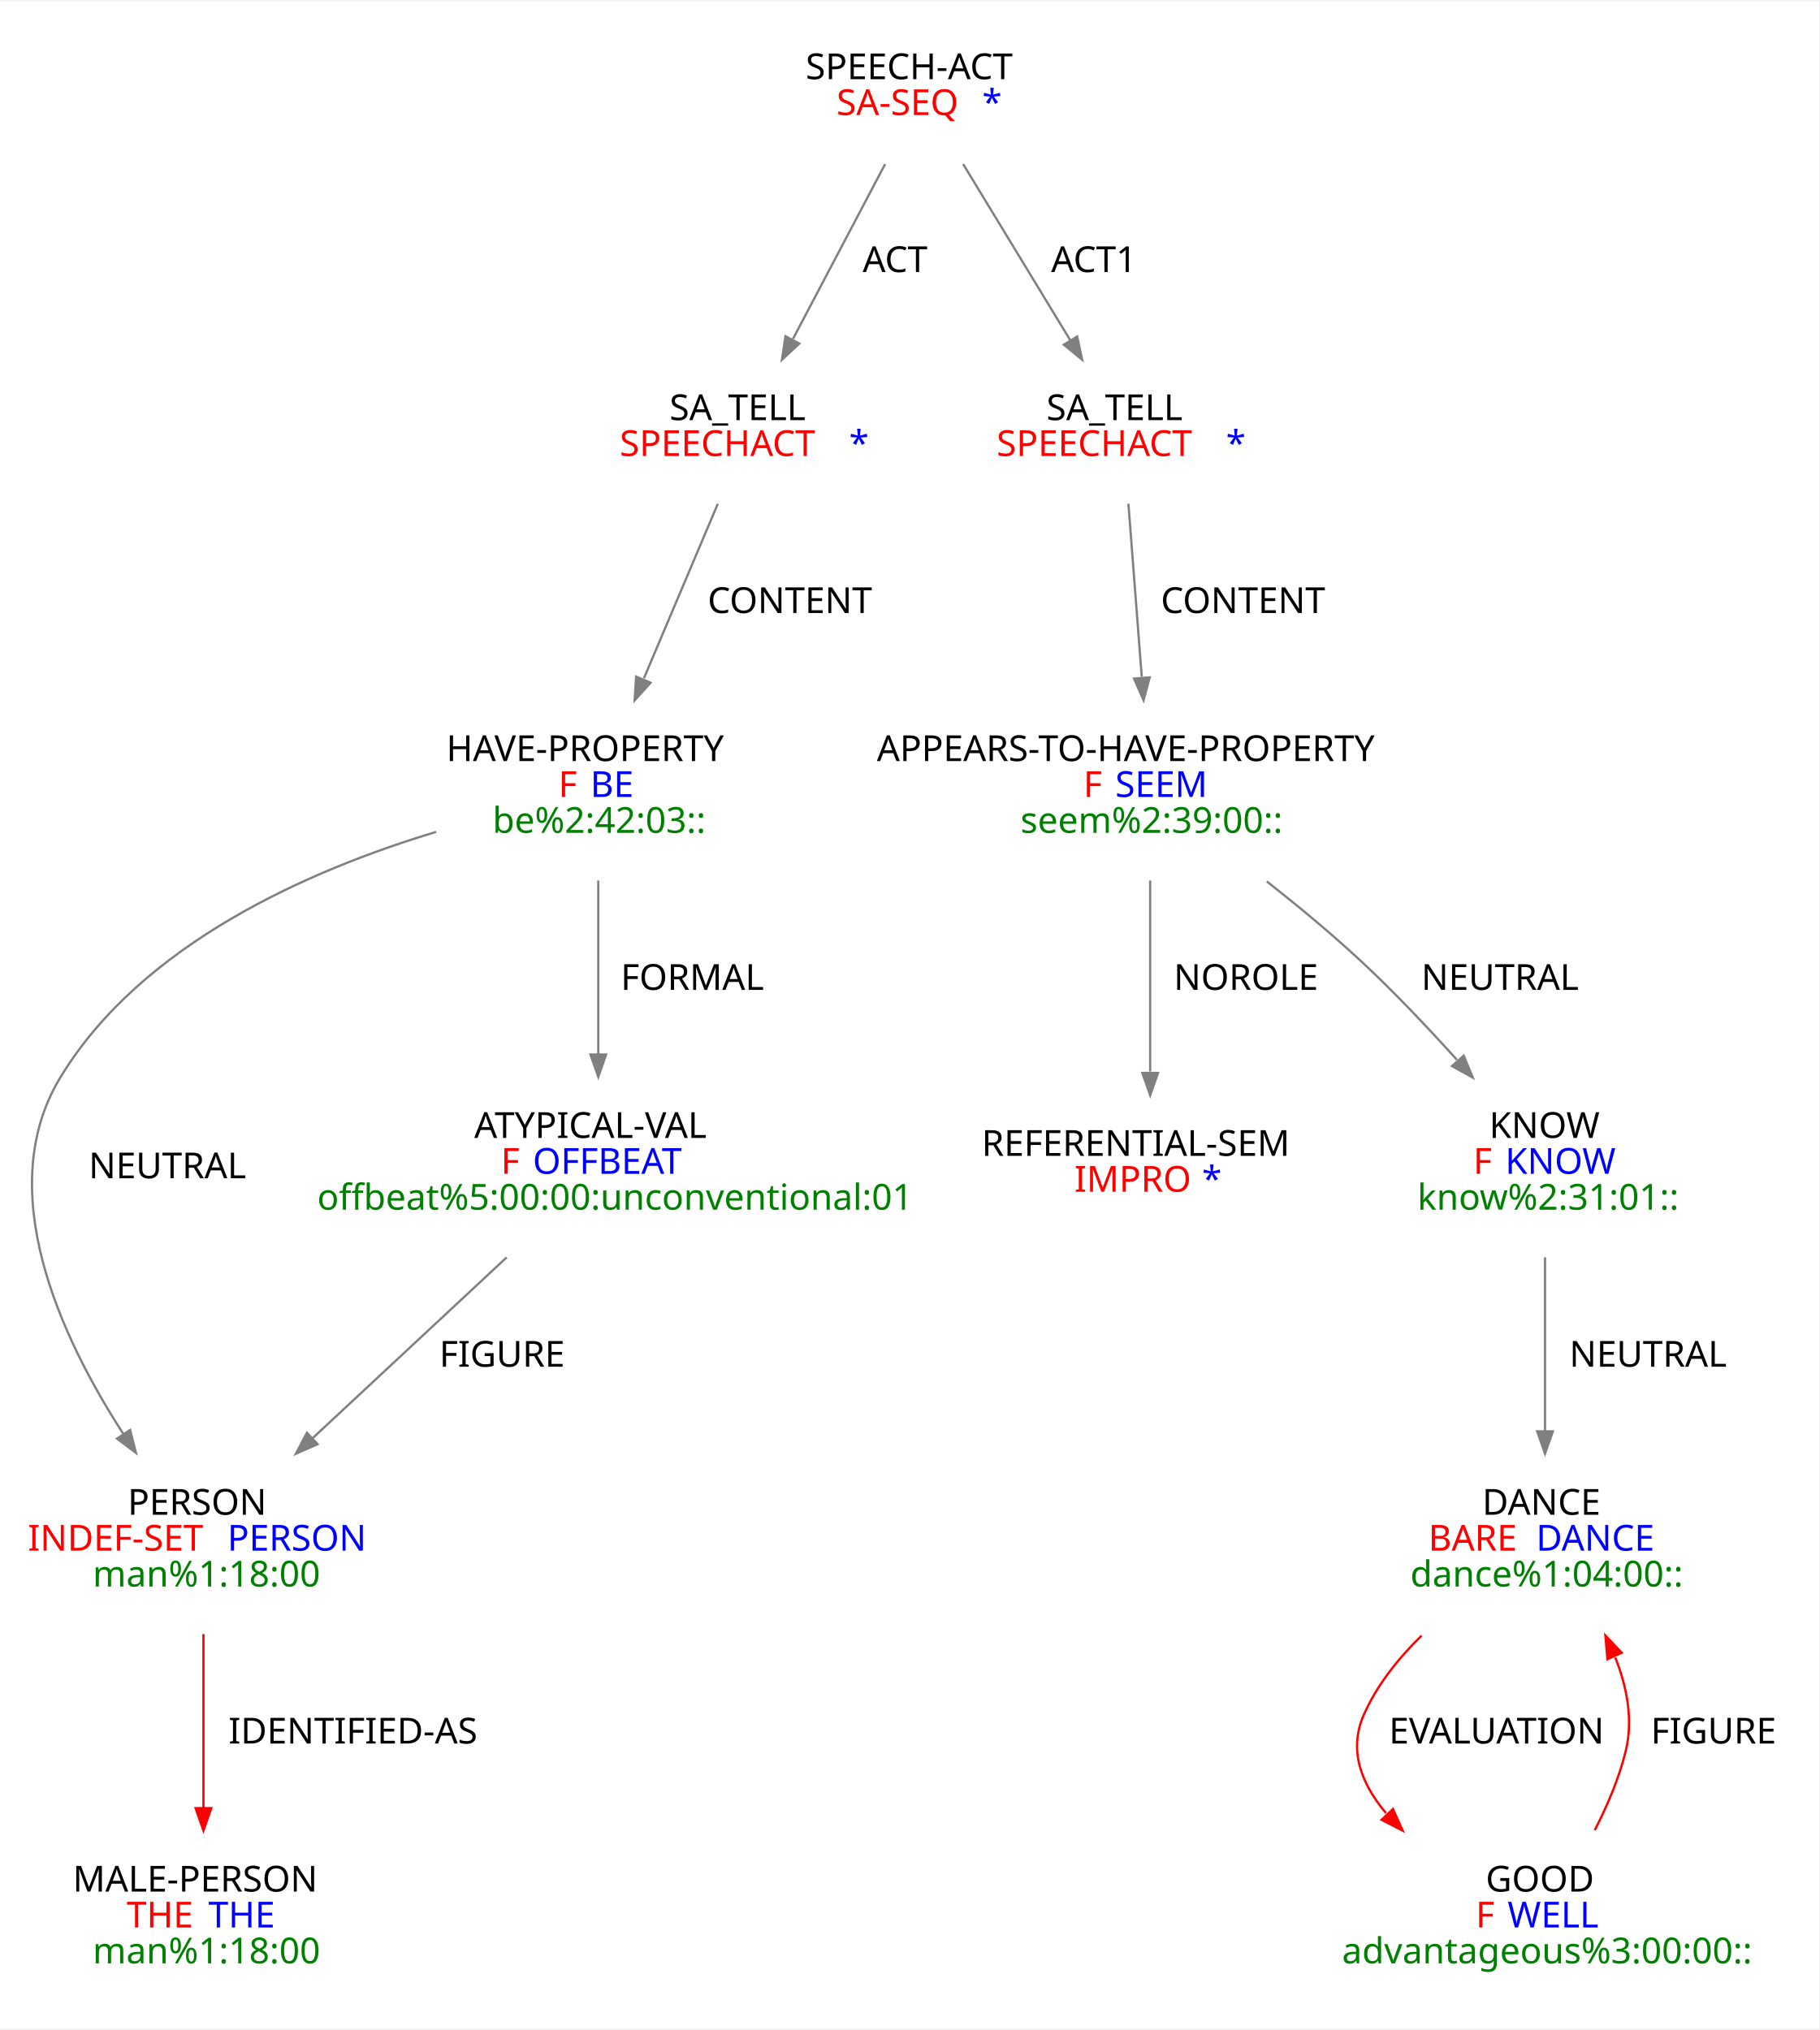
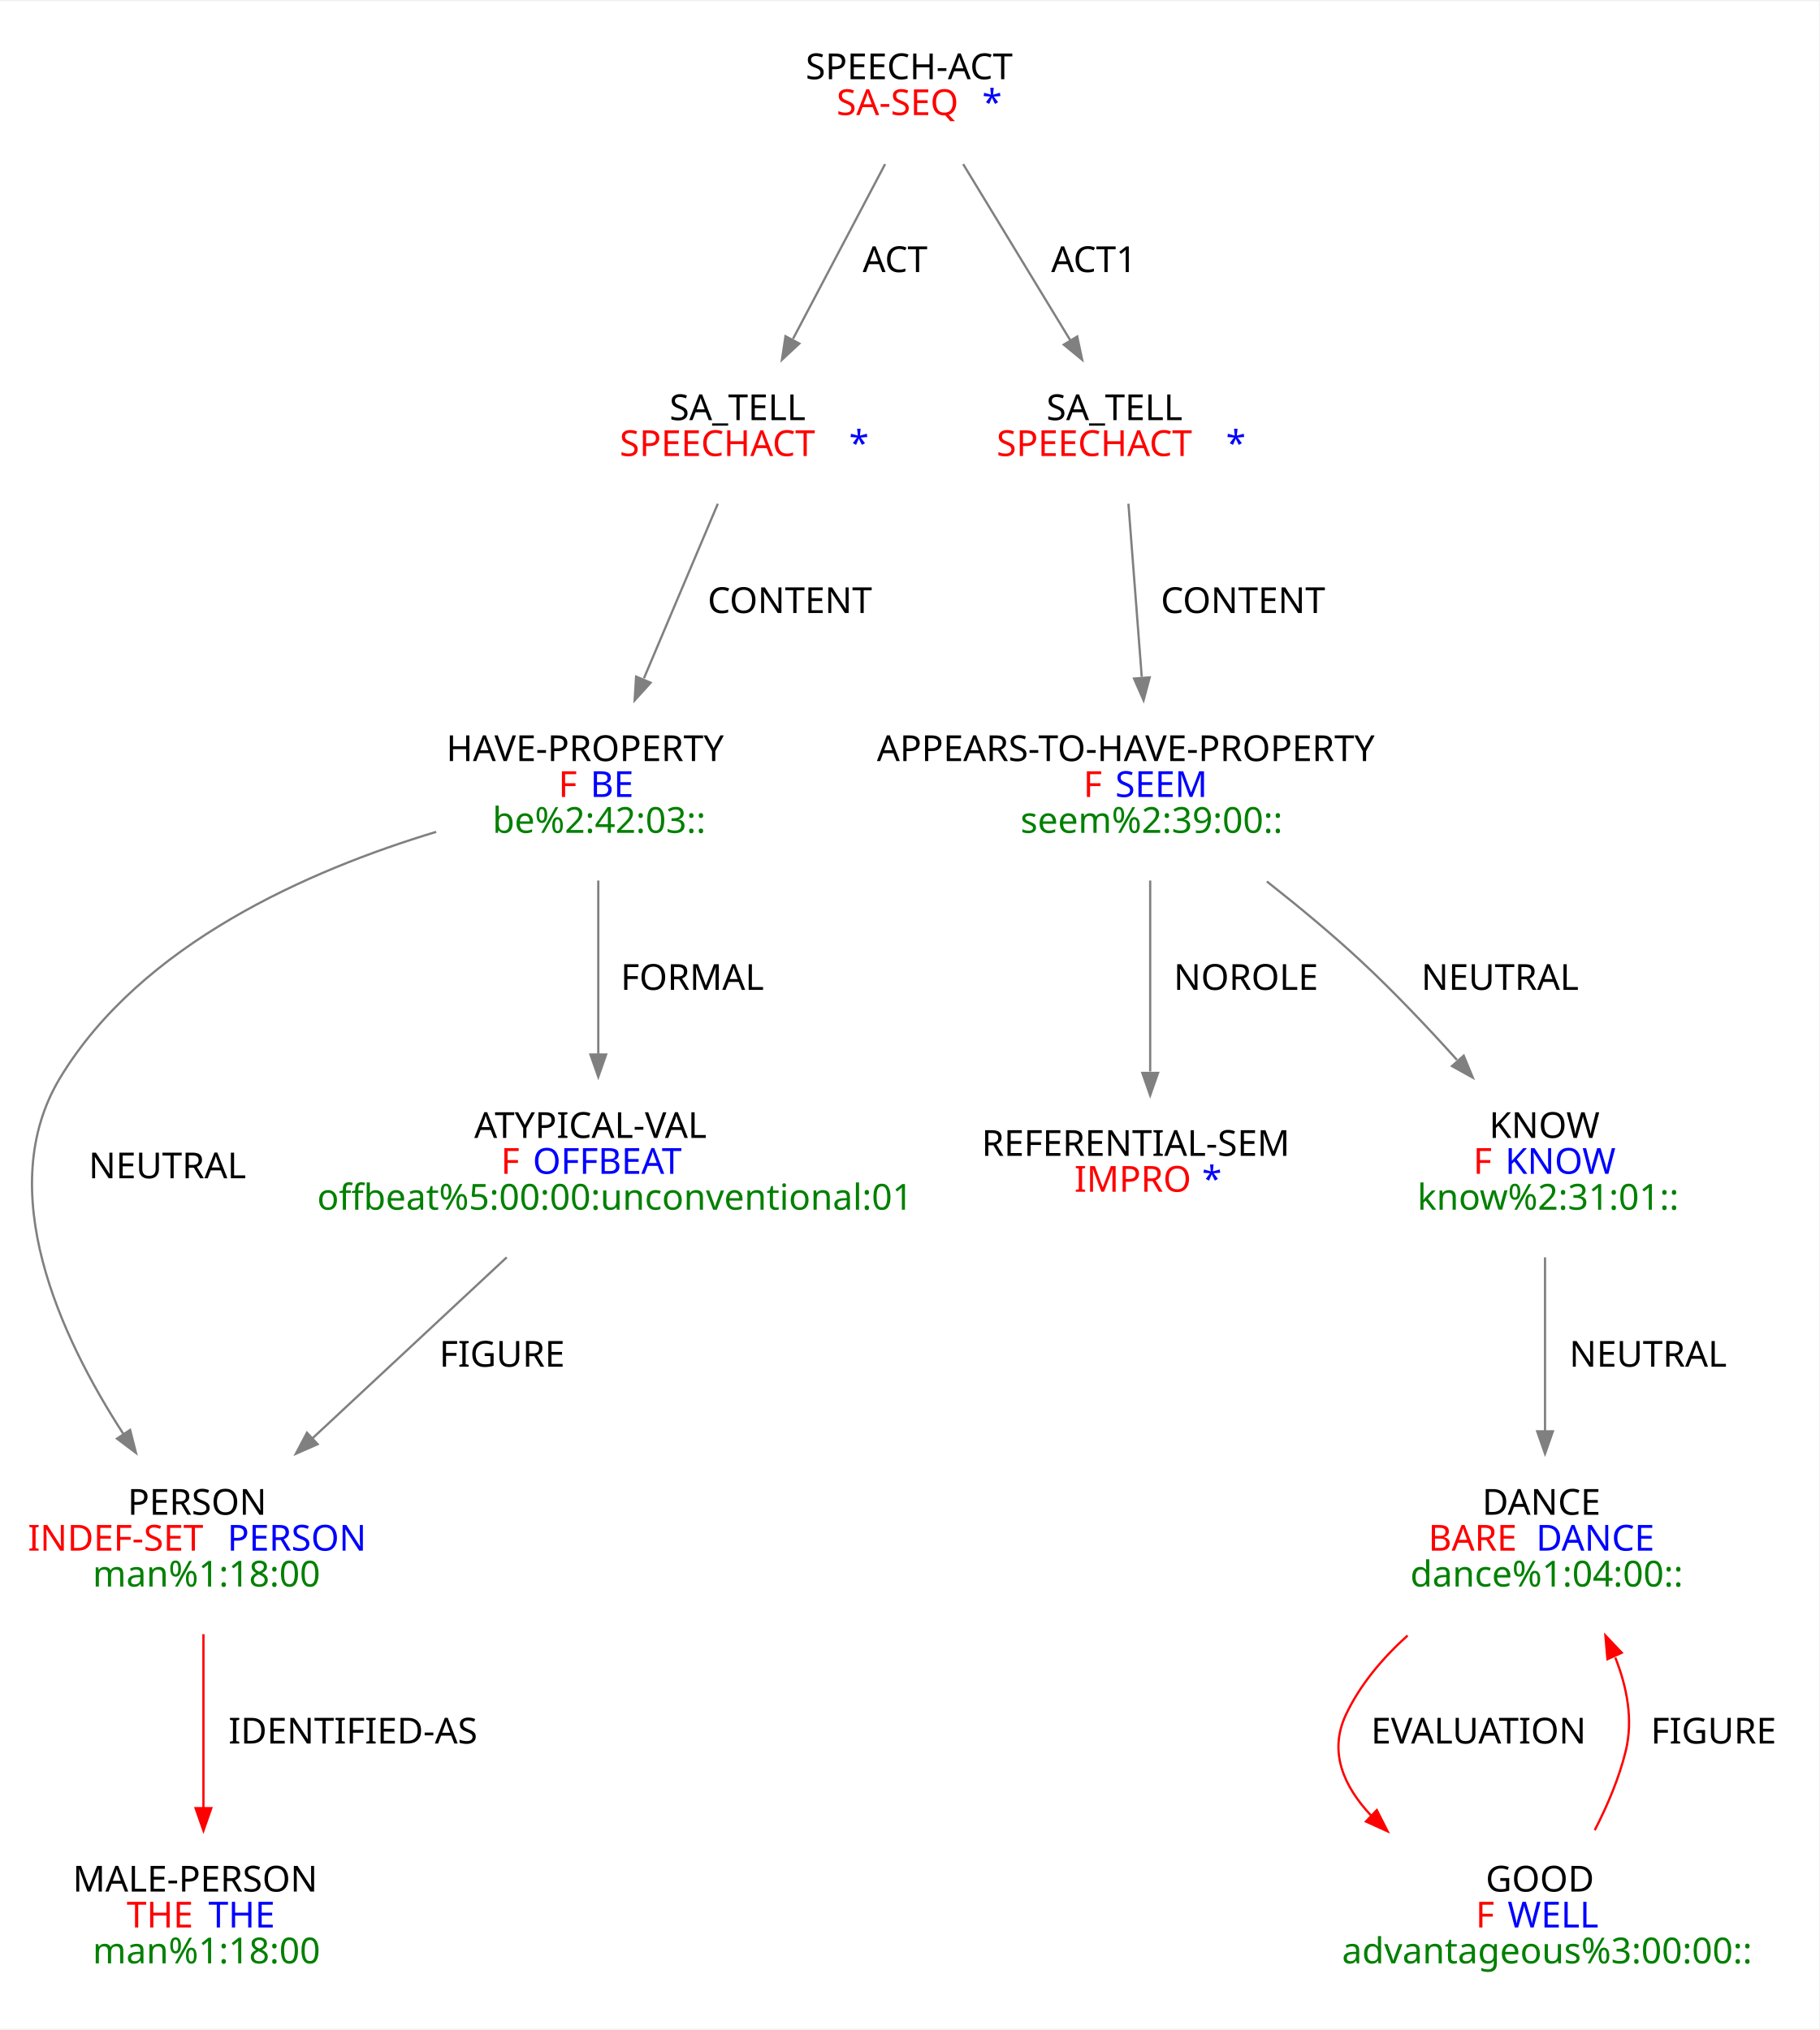
<svg xmlns="http://www.w3.org/2000/svg" xmlns:xlink="http://www.w3.org/1999/xlink" width="405pt" height="452pt" viewBox="0.00 0.00 405.45 452.00">
  <g id="graph0" class="graph" transform="scale(1 1) rotate(0) translate(4 448)">
    <polygon fill="white" stroke="transparent" points="-4,4 -4,-448 401.45,-448 401.45,4 -4,4" />
    <g id="node1" class="node">
      <g id="a_node1">
        <a xlink:href="http://trips.ihmc.us/lexicon/data/ONT::SPEECH-ACT.xml" xlink:title="&lt;font color=&quot;green&quot;&gt;&lt;br /&gt;&lt;/font&gt; &lt;font color=&quot;black&quot;&gt;SPEECH-ACT&lt;/font&gt; &lt;font color=&quot;green&quot;&gt;&lt;br /&gt;&lt;/font&gt; &lt;font color=&quot;red&quot;&gt;SA-SEQ&lt;/font&gt; &lt;font color=&quot;blue&quot;&gt;* &lt;/font&gt; &lt;font color=&quot;green&quot;&gt;&lt;br /&gt; &lt;/font&gt;">
          <text text-anchor="start" x="173.33" y="-430.6" font-family="Work Sans" font-size="8.00"> </text>
          <text text-anchor="start" x="175.56" y="-430.6" font-family="Work Sans" font-size="8.00">SPEECH-ACT</text>
          <text text-anchor="start" x="227.12" y="-430.6" font-family="Work Sans" font-size="8.00"> </text>
          <text text-anchor="start" x="180.22" y="-422.6" font-family="Work Sans" font-size="8.00"> </text>
          <text text-anchor="start" x="182.44" y="-422.6" font-family="Work Sans" font-size="8.00" fill="red">SA-SEQ</text>
          <text text-anchor="start" x="212.67" y="-422.6" font-family="Work Sans" font-size="8.00"> </text>
          <text text-anchor="start" x="214.9" y="-422.6" font-family="Work Sans" font-size="8.00" fill="blue">* </text>
          <text text-anchor="start" x="220.23" y="-422.6" font-family="Work Sans" font-size="8.00"> </text>
          <text text-anchor="start" x="200.23" y="-414.6" font-family="Work Sans" font-size="8.00" fill="green"> </text>
        </a>
      </g>
    </g>
    <g id="node2" class="node">
      <g id="a_node2">
        <a xlink:href="http://trips.ihmc.us/lexicon/data/ONT::SA_TELL.xml" xlink:title="&lt;font color=&quot;green&quot;&gt;&lt;br /&gt;&lt;/font&gt; &lt;font color=&quot;black&quot;&gt;SA_TELL&lt;/font&gt; &lt;font color=&quot;green&quot;&gt;&lt;br /&gt;&lt;/font&gt; &lt;font color=&quot;red&quot;&gt;SPEECHACT&lt;/font&gt; &lt;font color=&quot;blue&quot;&gt;* &lt;/font&gt; &lt;font color=&quot;green&quot;&gt;&lt;br /&gt; &lt;/font&gt;">
          <text text-anchor="start" x="142.99" y="-354.6" font-family="Work Sans" font-size="8.00"> </text>
          <text text-anchor="start" x="145.22" y="-354.6" font-family="Work Sans" font-size="8.00">SA_TELL</text>
          <text text-anchor="start" x="179.46" y="-354.6" font-family="Work Sans" font-size="8.00"> </text>
          <text text-anchor="start" x="131.89" y="-346.6" font-family="Work Sans" font-size="8.00"> </text>
          <text text-anchor="start" x="134.11" y="-346.6" font-family="Work Sans" font-size="8.00" fill="red">SPEECHACT</text>
          <text text-anchor="start" x="183.01" y="-346.6" font-family="Work Sans" font-size="8.00"> </text>
          <text text-anchor="start" x="185.23" y="-346.6" font-family="Work Sans" font-size="8.00" fill="blue">* </text>
          <text text-anchor="start" x="190.57" y="-346.6" font-family="Work Sans" font-size="8.00"> </text>
          <text text-anchor="start" x="161.23" y="-338.6" font-family="Work Sans" font-size="8.00" fill="green"> </text>
        </a>
      </g>
    </g>
-     <g id="edge12" class="edge">
+     <g id="edge9" class="edge">
      <path fill="none" stroke="grey" stroke-width="0.5" d="M193.26,-411.67C187.31,-400.38 179.17,-384.94 172.74,-372.73" />
      <polygon fill="grey" stroke="grey" stroke-width="0.5" points="174.15,-371.67 170.27,-368.06 171.06,-373.3 174.15,-371.67" />
      <text text-anchor="middle" x="195.49" y="-387.6" font-family="Work Sans" font-size="8.00"> ACT   </text>
    </g>
    <g id="node7" class="node">
      <g id="a_node7">
        <a xlink:href="http://trips.ihmc.us/lexicon/data/ONT::SA_TELL.xml" xlink:title="&lt;font color=&quot;green&quot;&gt;&lt;br /&gt;&lt;/font&gt; &lt;font color=&quot;black&quot;&gt;SA_TELL&lt;/font&gt; &lt;font color=&quot;green&quot;&gt;&lt;br /&gt;&lt;/font&gt; &lt;font color=&quot;red&quot;&gt;SPEECHACT&lt;/font&gt; &lt;font color=&quot;blue&quot;&gt;* &lt;/font&gt; &lt;font color=&quot;green&quot;&gt;&lt;br /&gt; &lt;/font&gt;">
          <text text-anchor="start" x="226.99" y="-354.6" font-family="Work Sans" font-size="8.00"> </text>
          <text text-anchor="start" x="229.22" y="-354.6" font-family="Work Sans" font-size="8.00">SA_TELL</text>
          <text text-anchor="start" x="263.46" y="-354.6" font-family="Work Sans" font-size="8.00"> </text>
          <text text-anchor="start" x="215.89" y="-346.6" font-family="Work Sans" font-size="8.00"> </text>
          <text text-anchor="start" x="218.11" y="-346.6" font-family="Work Sans" font-size="8.00" fill="red">SPEECHACT</text>
          <text text-anchor="start" x="267.01" y="-346.6" font-family="Work Sans" font-size="8.00"> </text>
          <text text-anchor="start" x="269.23" y="-346.6" font-family="Work Sans" font-size="8.00" fill="blue">* </text>
          <text text-anchor="start" x="274.57" y="-346.6" font-family="Work Sans" font-size="8.00"> </text>
          <text text-anchor="start" x="245.23" y="-338.6" font-family="Work Sans" font-size="8.00" fill="green"> </text>
        </a>
      </g>
    </g>
-     <g id="edge3" class="edge">
+     <g id="edge1" class="edge">
      <path fill="none" stroke="grey" stroke-width="0.5" d="M210.66,-411.67C217.59,-400.28 227.08,-384.67 234.53,-372.41" />
      <polygon fill="grey" stroke="grey" stroke-width="0.5" points="236.08,-373.24 237.18,-368.06 233.09,-371.42 236.08,-373.24" />
      <text text-anchor="middle" x="239.79" y="-387.6" font-family="Work Sans" font-size="8.00"> ACT1   </text>
    </g>
    <g id="node3" class="node">
      <g id="a_node3">
        <a xlink:href="http://trips.ihmc.us/lexicon/data/ONT::HAVE-PROPERTY.xml" xlink:title="&lt;font color=&quot;green&quot;&gt;&lt;br /&gt;&lt;/font&gt; &lt;font color=&quot;black&quot;&gt;HAVE-PROPERTY&lt;/font&gt; &lt;font color=&quot;green&quot;&gt;&lt;br /&gt;&lt;/font&gt; &lt;font color=&quot;red&quot;&gt;F&lt;/font&gt; &lt;font color=&quot;blue&quot;&gt;BE&lt;/font&gt; &lt;font color=&quot;green&quot;&gt;&lt;br /&gt;&lt;/font&gt; &lt;font color=&quot;green&quot;&gt;be%2:42:03::&lt;/font&gt; &lt;font color=&quot;green&quot;&gt;&lt;br /&gt; &lt;/font&gt;">
          <text text-anchor="start" x="93.25" y="-278.6" font-family="Work Sans" font-size="8.00"> </text>
          <text text-anchor="start" x="95.47" y="-278.6" font-family="Work Sans" font-size="8.00">HAVE-PROPERTY</text>
          <text text-anchor="start" x="163.2" y="-278.6" font-family="Work Sans" font-size="8.00"> </text>
          <text text-anchor="start" x="118.22" y="-270.6" font-family="Work Sans" font-size="8.00"> </text>
          <text text-anchor="start" x="120.45" y="-270.6" font-family="Work Sans" font-size="8.00" fill="red">F</text>
          <text text-anchor="start" x="125.33" y="-270.6" font-family="Work Sans" font-size="8.00"> </text>
          <text text-anchor="start" x="127.56" y="-270.6" font-family="Work Sans" font-size="8.00" fill="blue">BE</text>
          <text text-anchor="start" x="138.23" y="-270.6" font-family="Work Sans" font-size="8.00"> </text>
          <text text-anchor="start" x="103.54" y="-262.6" font-family="Work Sans" font-size="8.00"> </text>
          <text text-anchor="start" x="105.76" y="-262.6" font-family="Work Sans" font-size="8.00" fill="green">be%2:42:03::</text>
          <text text-anchor="start" x="152.91" y="-262.6" font-family="Work Sans" font-size="8.00"> </text>
          <text text-anchor="start" x="128.23" y="-254.6" font-family="Work Sans" font-size="8.00" fill="green"> </text>
        </a>
      </g>
    </g>
-     <g id="edge6" class="edge">
+     <g id="edge7" class="edge">
      <path fill="none" stroke="grey" stroke-width="0.5" d="M155.98,-335.96C151.31,-324.94 144.89,-309.75 139.51,-297.05" />
      <polygon fill="grey" stroke="grey" stroke-width="0.5" points="141,-296.07 137.44,-292.14 137.77,-297.43 141,-296.07" />
      <text text-anchor="middle" x="172.04" y="-311.6" font-family="Work Sans" font-size="8.00"> CONTENT   </text>
    </g>
    <g id="node4" class="node">
      <g id="a_node4">
        <a xlink:href="http://trips.ihmc.us/lexicon/data/ONT::PERSON.xml" xlink:title="&lt;font color=&quot;green&quot;&gt;&lt;br /&gt;&lt;/font&gt; &lt;font color=&quot;black&quot;&gt;PERSON&lt;/font&gt; &lt;font color=&quot;green&quot;&gt;&lt;br /&gt;&lt;/font&gt; &lt;font color=&quot;red&quot;&gt;INDEF-SET&lt;/font&gt; &lt;font color=&quot;blue&quot;&gt;PERSON&lt;/font&gt; &lt;font color=&quot;green&quot;&gt;&lt;br /&gt;&lt;/font&gt; &lt;font color=&quot;green&quot;&gt;man%1:18:00&lt;/font&gt; &lt;font color=&quot;green&quot;&gt;&lt;br /&gt; &lt;/font&gt;">
          <text text-anchor="start" x="22.22" y="-110.6" font-family="Work Sans" font-size="8.00"> </text>
          <text text-anchor="start" x="24.45" y="-110.6" font-family="Work Sans" font-size="8.00">PERSON</text>
          <text text-anchor="start" x="58.23" y="-110.6" font-family="Work Sans" font-size="8.00"> </text>
          <text text-anchor="start" x="0" y="-102.6" font-family="Work Sans" font-size="8.00"> </text>
          <text text-anchor="start" x="2.22" y="-102.6" font-family="Work Sans" font-size="8.00" fill="red">INDEF-SET</text>
          <text text-anchor="start" x="44.45" y="-102.6" font-family="Work Sans" font-size="8.00"> </text>
          <text text-anchor="start" x="46.67" y="-102.6" font-family="Work Sans" font-size="8.00" fill="blue">PERSON</text>
          <text text-anchor="start" x="80.45" y="-102.6" font-family="Work Sans" font-size="8.00"> </text>
          <text text-anchor="start" x="14.43" y="-94.6" font-family="Work Sans" font-size="8.00"> </text>
          <text text-anchor="start" x="16.65" y="-94.6" font-family="Work Sans" font-size="8.00" fill="green">man%1:18:00</text>
          <text text-anchor="start" x="66.02" y="-94.6" font-family="Work Sans" font-size="8.00"> </text>
          <text text-anchor="start" x="40.23" y="-86.6" font-family="Work Sans" font-size="8.00" fill="green"> </text>
        </a>
      </g>
    </g>
-     <g id="edge10" class="edge">
+     <g id="edge8" class="edge">
      <path fill="none" stroke="grey" stroke-width="0.5" d="M93.21,-262.82C64.93,-254.3 27.46,-237.89 9.4,-208 -5.67,-183.06 9.39,-150.38 23.51,-128.59" />
      <polygon fill="grey" stroke="grey" stroke-width="0.5" points="25,-129.51 26.31,-124.38 22.08,-127.57 25,-129.51" />
      <text text-anchor="middle" x="33.31" y="-185.6" font-family="Work Sans" font-size="8.00"> NEUTRAL   </text>
    </g>
    <g id="node6" class="node">
      <g id="a_node6">
        <a xlink:href="http://trips.ihmc.us/lexicon/data/ONT::ATYPICAL-VAL.xml" xlink:title="&lt;font color=&quot;green&quot;&gt;&lt;br /&gt;&lt;/font&gt; &lt;font color=&quot;black&quot;&gt;ATYPICAL-VAL&lt;/font&gt; &lt;font color=&quot;green&quot;&gt;&lt;br /&gt;&lt;/font&gt; &lt;font color=&quot;red&quot;&gt;F&lt;/font&gt; &lt;font color=&quot;blue&quot;&gt;OFFBEAT&lt;/font&gt; &lt;font color=&quot;green&quot;&gt;&lt;br /&gt;&lt;/font&gt; &lt;font color=&quot;green&quot;&gt;offbeat%5:00:00:unconventional:01&lt;/font&gt; &lt;font color=&quot;green&quot;&gt;&lt;br /&gt; &lt;/font&gt;">
          <text text-anchor="start" x="99.47" y="-194.6" font-family="Work Sans" font-size="8.00"> </text>
          <text text-anchor="start" x="101.7" y="-194.6" font-family="Work Sans" font-size="8.00">ATYPICAL-VAL</text>
          <text text-anchor="start" x="156.98" y="-194.6" font-family="Work Sans" font-size="8.00"> </text>
          <text text-anchor="start" x="105.41" y="-186.6" font-family="Work Sans" font-size="8.00"> </text>
          <text text-anchor="start" x="107.63" y="-186.6" font-family="Work Sans" font-size="8.00" fill="red">F</text>
          <text text-anchor="start" x="112.52" y="-186.6" font-family="Work Sans" font-size="8.00"> </text>
          <text text-anchor="start" x="114.74" y="-186.6" font-family="Work Sans" font-size="8.00" fill="blue">OFFBEAT</text>
          <text text-anchor="start" x="151.04" y="-186.6" font-family="Work Sans" font-size="8.00"> </text>
          <text text-anchor="start" x="64.47" y="-178.6" font-family="Work Sans" font-size="8.00"> </text>
          <text text-anchor="start" x="66.69" y="-178.6" font-family="Work Sans" font-size="8.00" fill="green">offbeat%5:00:00:unconventional:01</text>
          <text text-anchor="start" x="191.98" y="-178.6" font-family="Work Sans" font-size="8.00"> </text>
          <text text-anchor="start" x="128.23" y="-170.6" font-family="Work Sans" font-size="8.00" fill="green"> </text>
        </a>
      </g>
    </g>
-     <g id="edge8" class="edge">
+     <g id="edge4" class="edge">
      <path fill="none" stroke="grey" stroke-width="0.5" d="M129.34,-251.98C129.34,-240.47 129.34,-225.68 129.34,-213.33" />
      <polygon fill="grey" stroke="grey" stroke-width="0.5" points="131.09,-213.2 129.34,-208.2 127.59,-213.2 131.09,-213.2" />
      <text text-anchor="middle" x="150.3" y="-227.6" font-family="Work Sans" font-size="8.00"> FORMAL   </text>
    </g>
    <g id="node5" class="node">
      <g id="a_node5">
        <a xlink:href="http://trips.ihmc.us/lexicon/data/ONT::MALE-PERSON.xml" xlink:title="&lt;font color=&quot;green&quot;&gt;&lt;br /&gt;&lt;/font&gt; &lt;font color=&quot;black&quot;&gt;MALE-PERSON&lt;/font&gt; &lt;font color=&quot;green&quot;&gt;&lt;br /&gt;&lt;/font&gt; &lt;font color=&quot;red&quot;&gt;THE&lt;/font&gt; &lt;font color=&quot;blue&quot;&gt;THE&lt;/font&gt; &lt;font color=&quot;green&quot;&gt;&lt;br /&gt;&lt;/font&gt; &lt;font color=&quot;green&quot;&gt;man%1:18:00&lt;/font&gt; &lt;font color=&quot;green&quot;&gt;&lt;br /&gt; &lt;/font&gt;">
          <text text-anchor="start" x="10" y="-26.6" font-family="Work Sans" font-size="8.00"> </text>
          <text text-anchor="start" x="12.22" y="-26.6" font-family="Work Sans" font-size="8.00">MALE-PERSON</text>
          <text text-anchor="start" x="70.46" y="-26.6" font-family="Work Sans" font-size="8.00"> </text>
          <text text-anchor="start" x="22" y="-18.6" font-family="Work Sans" font-size="8.00"> </text>
          <text text-anchor="start" x="24.23" y="-18.6" font-family="Work Sans" font-size="8.00" fill="red">THE</text>
          <text text-anchor="start" x="40.23" y="-18.6" font-family="Work Sans" font-size="8.00"> </text>
          <text text-anchor="start" x="42.45" y="-18.6" font-family="Work Sans" font-size="8.00" fill="blue">THE</text>
          <text text-anchor="start" x="58.45" y="-18.6" font-family="Work Sans" font-size="8.00"> </text>
          <text text-anchor="start" x="14.43" y="-10.6" font-family="Work Sans" font-size="8.00"> </text>
          <text text-anchor="start" x="16.65" y="-10.6" font-family="Work Sans" font-size="8.00" fill="green">man%1:18:00</text>
          <text text-anchor="start" x="66.02" y="-10.6" font-family="Work Sans" font-size="8.00"> </text>
          <text text-anchor="start" x="40.23" y="-2.6" font-family="Work Sans" font-size="8.00" fill="green"> </text>
        </a>
      </g>
    </g>
-     <g id="edge7" class="edge">
+     <g id="edge2" class="edge">
      <path fill="none" stroke="red" stroke-width="0.5" d="M41.34,-83.98C41.34,-72.47 41.34,-57.68 41.34,-45.33" />
      <polygon fill="red" stroke="red" stroke-width="0.5" points="43.09,-45.2 41.34,-40.2 39.59,-45.2 43.09,-45.2" />
      <text text-anchor="middle" x="74.67" y="-59.6" font-family="Work Sans" font-size="8.00"> IDENTIFIED-AS   </text>
    </g>
-     <g id="edge11" class="edge">
+     <g id="edge5" class="edge">
      <path fill="none" stroke="grey" stroke-width="0.5" d="M108.93,-167.98C96.03,-155.96 79.28,-140.36 65.69,-127.69" />
      <polygon fill="grey" stroke="grey" stroke-width="0.5" points="66.79,-126.33 61.94,-124.2 64.41,-128.89 66.79,-126.33" />
      <text text-anchor="middle" x="107.89" y="-143.6" font-family="Work Sans" font-size="8.00"> FIGURE   </text>
    </g>
    <g id="node8" class="node">
      <g id="a_node8">
        <a xlink:href="http://trips.ihmc.us/lexicon/data/ONT::APPEARS-TO-HAVE-PROPERTY.xml" xlink:title="&lt;font color=&quot;green&quot;&gt;&lt;br /&gt;&lt;/font&gt; &lt;font color=&quot;black&quot;&gt;APPEARS-TO-HAVE-PROPERTY&lt;/font&gt; &lt;font color=&quot;green&quot;&gt;&lt;br /&gt;&lt;/font&gt; &lt;font color=&quot;red&quot;&gt;F&lt;/font&gt; &lt;font color=&quot;blue&quot;&gt;SEEM&lt;/font&gt; &lt;font color=&quot;green&quot;&gt;&lt;br /&gt;&lt;/font&gt; &lt;font color=&quot;green&quot;&gt;seem%2:39:00::&lt;/font&gt; &lt;font color=&quot;green&quot;&gt;&lt;br /&gt; &lt;/font&gt;">
          <text text-anchor="start" x="189.21" y="-278.6" font-family="Work Sans" font-size="8.00"> </text>
          <text text-anchor="start" x="191.43" y="-278.6" font-family="Work Sans" font-size="8.00">APPEARS-TO-HAVE-PROPERTY</text>
          <text text-anchor="start" x="313.25" y="-278.6" font-family="Work Sans" font-size="8.00"> </text>
          <text text-anchor="start" x="235.22" y="-270.6" font-family="Work Sans" font-size="8.00"> </text>
          <text text-anchor="start" x="237.45" y="-270.6" font-family="Work Sans" font-size="8.00" fill="red">F</text>
          <text text-anchor="start" x="242.33" y="-270.6" font-family="Work Sans" font-size="8.00"> </text>
          <text text-anchor="start" x="244.56" y="-270.6" font-family="Work Sans" font-size="8.00" fill="blue">SEEM</text>
          <text text-anchor="start" x="267.23" y="-270.6" font-family="Work Sans" font-size="8.00"> </text>
          <text text-anchor="start" x="221.21" y="-262.6" font-family="Work Sans" font-size="8.00"> </text>
          <text text-anchor="start" x="223.43" y="-262.6" font-family="Work Sans" font-size="8.00" fill="green">seem%2:39:00::</text>
          <text text-anchor="start" x="281.24" y="-262.6" font-family="Work Sans" font-size="8.00"> </text>
          <text text-anchor="start" x="251.23" y="-254.6" font-family="Work Sans" font-size="8.00" fill="green"> </text>
        </a>
      </g>
    </g>
-     <g id="edge9" class="edge">
+     <g id="edge13" class="edge">
      <path fill="none" stroke="grey" stroke-width="0.5" d="M247.49,-335.96C248.34,-325.04 249.49,-310.02 250.46,-297.39" />
      <polygon fill="grey" stroke="grey" stroke-width="0.5" points="252.23,-297.26 250.87,-292.14 248.74,-296.99 252.23,-297.26" />
      <text text-anchor="middle" x="273.04" y="-311.6" font-family="Work Sans" font-size="8.00"> CONTENT   </text>
    </g>
    <g id="node9" class="node">
      <g id="a_node9">
        <a xlink:href="http://trips.ihmc.us/lexicon/data/ONT::REFERENTIAL-SEM.xml" xlink:title="&lt;font color=&quot;green&quot;&gt;&lt;br /&gt;&lt;/font&gt; &lt;font color=&quot;black&quot;&gt;REFERENTIAL-SEM&lt;/font&gt; &lt;font color=&quot;green&quot;&gt;&lt;br /&gt;&lt;/font&gt; &lt;font color=&quot;red&quot;&gt;IMPRO&lt;/font&gt; &lt;font color=&quot;blue&quot;&gt;* &lt;/font&gt; &lt;font color=&quot;green&quot;&gt;&lt;br /&gt; &lt;/font&gt;">
          <text text-anchor="start" x="212.55" y="-190.6" font-family="Work Sans" font-size="8.00"> </text>
          <text text-anchor="start" x="214.78" y="-190.6" font-family="Work Sans" font-size="8.00">REFERENTIAL-SEM</text>
          <text text-anchor="start" x="289.9" y="-190.6" font-family="Work Sans" font-size="8.00"> </text>
          <text text-anchor="start" x="233.22" y="-182.6" font-family="Work Sans" font-size="8.00"> </text>
          <text text-anchor="start" x="235.45" y="-182.6" font-family="Work Sans" font-size="8.00" fill="red">IMPRO</text>
          <text text-anchor="start" x="261.67" y="-182.6" font-family="Work Sans" font-size="8.00"> </text>
          <text text-anchor="start" x="263.89" y="-182.6" font-family="Work Sans" font-size="8.00" fill="blue">* </text>
          <text text-anchor="start" x="269.23" y="-182.6" font-family="Work Sans" font-size="8.00"> </text>
          <text text-anchor="start" x="251.23" y="-174.6" font-family="Work Sans" font-size="8.00" fill="green"> </text>
        </a>
      </g>
    </g>
-     <g id="edge4" class="edge">
+     <g id="edge11" class="edge">
      <path fill="none" stroke="grey" stroke-width="0.5" d="M252.34,-251.98C252.34,-239.23 252.34,-222.45 252.34,-209.42" />
      <polygon fill="grey" stroke="grey" stroke-width="0.5" points="254.09,-209.09 252.34,-204.09 250.59,-209.09 254.09,-209.09" />
      <text text-anchor="middle" x="273.68" y="-227.6" font-family="Work Sans" font-size="8.00"> NOROLE   </text>
    </g>
    <g id="node10" class="node">
      <g id="a_node10">
        <a xlink:href="http://trips.ihmc.us/lexicon/data/ONT::KNOW.xml" xlink:title="&lt;font color=&quot;green&quot;&gt;&lt;br /&gt;&lt;/font&gt; &lt;font color=&quot;black&quot;&gt;KNOW&lt;/font&gt; &lt;font color=&quot;green&quot;&gt;&lt;br /&gt;&lt;/font&gt; &lt;font color=&quot;red&quot;&gt;F&lt;/font&gt; &lt;font color=&quot;blue&quot;&gt;KNOW&lt;/font&gt; &lt;font color=&quot;green&quot;&gt;&lt;br /&gt;&lt;/font&gt; &lt;font color=&quot;green&quot;&gt;know%2:31:01::&lt;/font&gt; &lt;font color=&quot;green&quot;&gt;&lt;br /&gt; &lt;/font&gt;">
          <text text-anchor="start" x="325.67" y="-194.6" font-family="Work Sans" font-size="8.00"> </text>
          <text text-anchor="start" x="327.89" y="-194.6" font-family="Work Sans" font-size="8.00">KNOW</text>
          <text text-anchor="start" x="352.78" y="-194.6" font-family="Work Sans" font-size="8.00"> </text>
          <text text-anchor="start" x="322.12" y="-186.6" font-family="Work Sans" font-size="8.00"> </text>
          <text text-anchor="start" x="324.34" y="-186.6" font-family="Work Sans" font-size="8.00" fill="red">F</text>
          <text text-anchor="start" x="329.23" y="-186.6" font-family="Work Sans" font-size="8.00"> </text>
          <text text-anchor="start" x="331.45" y="-186.6" font-family="Work Sans" font-size="8.00" fill="blue">KNOW</text>
          <text text-anchor="start" x="356.34" y="-186.6" font-family="Work Sans" font-size="8.00"> </text>
          <text text-anchor="start" x="309.65" y="-178.6" font-family="Work Sans" font-size="8.00"> </text>
          <text text-anchor="start" x="311.88" y="-178.6" font-family="Work Sans" font-size="8.00" fill="green">know%2:31:01::</text>
          <text text-anchor="start" x="368.8" y="-178.6" font-family="Work Sans" font-size="8.00"> </text>
          <text text-anchor="start" x="339.23" y="-170.6" font-family="Work Sans" font-size="8.00" fill="green"> </text>
        </a>
      </g>
    </g>
-     <g id="edge13" class="edge">
+     <g id="edge10" class="edge">
      <path fill="none" stroke="grey" stroke-width="0.5" d="M278.34,-251.77C285.35,-246.26 292.8,-240.08 299.34,-234 306.65,-227.2 314.15,-219.28 320.7,-212.01" />
      <polygon fill="grey" stroke="grey" stroke-width="0.5" points="322.22,-212.94 324.24,-208.04 319.61,-210.61 322.22,-212.94" />
      <text text-anchor="middle" x="330.31" y="-227.6" font-family="Work Sans" font-size="8.00"> NEUTRAL   </text>
    </g>
    <g id="node11" class="node">
      <g id="a_node11">
        <a xlink:href="http://trips.ihmc.us/lexicon/data/ONT::DANCE.xml" xlink:title="&lt;font color=&quot;green&quot;&gt;&lt;br /&gt;&lt;/font&gt; &lt;font color=&quot;black&quot;&gt;DANCE&lt;/font&gt; &lt;font color=&quot;green&quot;&gt;&lt;br /&gt;&lt;/font&gt; &lt;font color=&quot;red&quot;&gt;BARE&lt;/font&gt; &lt;font color=&quot;blue&quot;&gt;DANCE&lt;/font&gt; &lt;font color=&quot;green&quot;&gt;&lt;br /&gt;&lt;/font&gt; &lt;font color=&quot;green&quot;&gt;dance%1:04:00::&lt;/font&gt; &lt;font color=&quot;green&quot;&gt;&lt;br /&gt; &lt;/font&gt;">
          <text text-anchor="start" x="324.11" y="-110.6" font-family="Work Sans" font-size="8.00"> </text>
          <text text-anchor="start" x="326.34" y="-110.6" font-family="Work Sans" font-size="8.00">DANCE</text>
          <text text-anchor="start" x="354.34" y="-110.6" font-family="Work Sans" font-size="8.00"> </text>
          <text text-anchor="start" x="312.11" y="-102.6" font-family="Work Sans" font-size="8.00"> </text>
          <text text-anchor="start" x="314.33" y="-102.6" font-family="Work Sans" font-size="8.00" fill="red">BARE</text>
          <text text-anchor="start" x="336.12" y="-102.6" font-family="Work Sans" font-size="8.00"> </text>
          <text text-anchor="start" x="338.34" y="-102.6" font-family="Work Sans" font-size="8.00" fill="blue">DANCE</text>
          <text text-anchor="start" x="366.34" y="-102.6" font-family="Work Sans" font-size="8.00"> </text>
          <text text-anchor="start" x="308.09" y="-94.6" font-family="Work Sans" font-size="8.00"> </text>
          <text text-anchor="start" x="310.31" y="-94.6" font-family="Work Sans" font-size="8.00" fill="green">dance%1:04:00::</text>
          <text text-anchor="start" x="370.36" y="-94.6" font-family="Work Sans" font-size="8.00"> </text>
          <text text-anchor="start" x="339.23" y="-86.6" font-family="Work Sans" font-size="8.00" fill="green"> </text>
        </a>
      </g>
    </g>
-     <g id="edge5" class="edge">
+     <g id="edge6" class="edge">
      <path fill="none" stroke="grey" stroke-width="0.5" d="M340.34,-167.98C340.34,-156.47 340.34,-141.68 340.34,-129.33" />
      <polygon fill="grey" stroke="grey" stroke-width="0.5" points="342.09,-129.2 340.34,-124.2 338.59,-129.2 342.09,-129.2" />
      <text text-anchor="middle" x="363.31" y="-143.6" font-family="Work Sans" font-size="8.00"> NEUTRAL   </text>
    </g>
    <g id="node12" class="node">
      <g id="a_node12">
        <a xlink:href="http://trips.ihmc.us/lexicon/data/ONT::GOOD.xml" xlink:title="&lt;font color=&quot;green&quot;&gt;&lt;br /&gt;&lt;/font&gt; &lt;font color=&quot;black&quot;&gt;GOOD&lt;/font&gt; &lt;font color=&quot;green&quot;&gt;&lt;br /&gt;&lt;/font&gt; &lt;font color=&quot;red&quot;&gt;F&lt;/font&gt; &lt;font color=&quot;blue&quot;&gt;WELL&lt;/font&gt; &lt;font color=&quot;green&quot;&gt;&lt;br /&gt;&lt;/font&gt; &lt;font color=&quot;green&quot;&gt;advantageous%3:00:00::&lt;/font&gt; &lt;font color=&quot;green&quot;&gt;&lt;br /&gt; &lt;/font&gt;">
          <text text-anchor="start" x="324.89" y="-26.6" font-family="Work Sans" font-size="8.00"> </text>
          <text text-anchor="start" x="327.12" y="-26.6" font-family="Work Sans" font-size="8.00">GOOD</text>
          <text text-anchor="start" x="351.56" y="-26.6" font-family="Work Sans" font-size="8.00"> </text>
          <text text-anchor="start" x="322.67" y="-18.6" font-family="Work Sans" font-size="8.00"> </text>
          <text text-anchor="start" x="324.89" y="-18.6" font-family="Work Sans" font-size="8.00" fill="red">F</text>
          <text text-anchor="start" x="329.78" y="-18.6" font-family="Work Sans" font-size="8.00"> </text>
          <text text-anchor="start" x="332" y="-18.6" font-family="Work Sans" font-size="8.00" fill="blue">WELL</text>
          <text text-anchor="start" x="353.79" y="-18.6" font-family="Work Sans" font-size="8.00"> </text>
          <text text-anchor="start" x="292.86" y="-10.6" font-family="Work Sans" font-size="8.00"> </text>
          <text text-anchor="start" x="295.08" y="-10.6" font-family="Work Sans" font-size="8.00" fill="green">advantageous%3:00:00::</text>
          <text text-anchor="start" x="383.6" y="-10.6" font-family="Work Sans" font-size="8.00"> </text>
          <text text-anchor="start" x="338.23" y="-2.6" font-family="Work Sans" font-size="8.00" fill="green"> </text>
        </a>
      </g>
    </g>
-     <g id="edge1" class="edge">
-       <path fill="none" stroke="red" stroke-width="0.5" d="M312.83,-83.66C307.6,-78.56 302.86,-72.62 299.95,-66 296.48,-58.13 299.38,-50.64 304.89,-44.11" />
-       <polygon fill="red" stroke="red" stroke-width="0.5" points="306.45,-45.01 308.62,-40.18 303.91,-42.6 306.45,-45.01" />
-       <text text-anchor="middle" x="329.53" y="-59.6" font-family="Work Sans" font-size="8.00"> EVALUATION   </text>
-     </g>
-     <g id="edge2" class="edge">
+     <g id="edge12" class="edge">
+       <path fill="none" stroke="red" stroke-width="0.5" d="M309.7,-83.68C304.13,-78.65 299.1,-72.72 295.95,-66 292.1,-57.79 295.39,-50.15 301.56,-43.57" />
+       <polygon fill="red" stroke="red" stroke-width="0.5" points="302.85,-44.76 305.25,-40.04 300.43,-42.23 302.85,-44.76" />
+       <text text-anchor="middle" x="325.53" y="-59.6" font-family="Work Sans" font-size="8.00"> EVALUATION   </text>
+     </g>
+     <g id="edge3" class="edge">
      <path fill="none" stroke="red" stroke-width="0.5" d="M351.42,-40.29C354.26,-45.81 356.88,-51.96 358.34,-58 360.01,-64.91 358.62,-72.16 356,-78.77" />
      <polygon fill="red" stroke="red" stroke-width="0.5" points="354.25,-78.41 353.79,-83.69 357.44,-79.84 354.25,-78.41" />
      <text text-anchor="middle" x="377.89" y="-59.6" font-family="Work Sans" font-size="8.00"> FIGURE   </text>
    </g>
  </g>
</svg>
